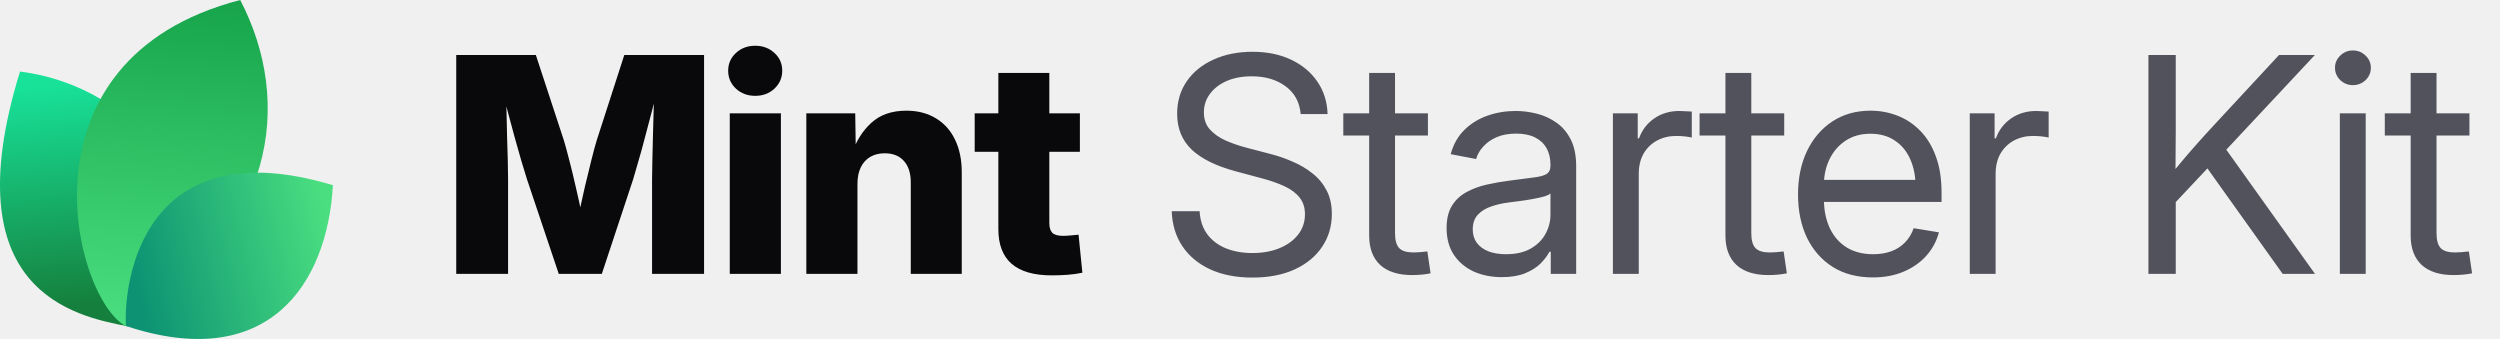
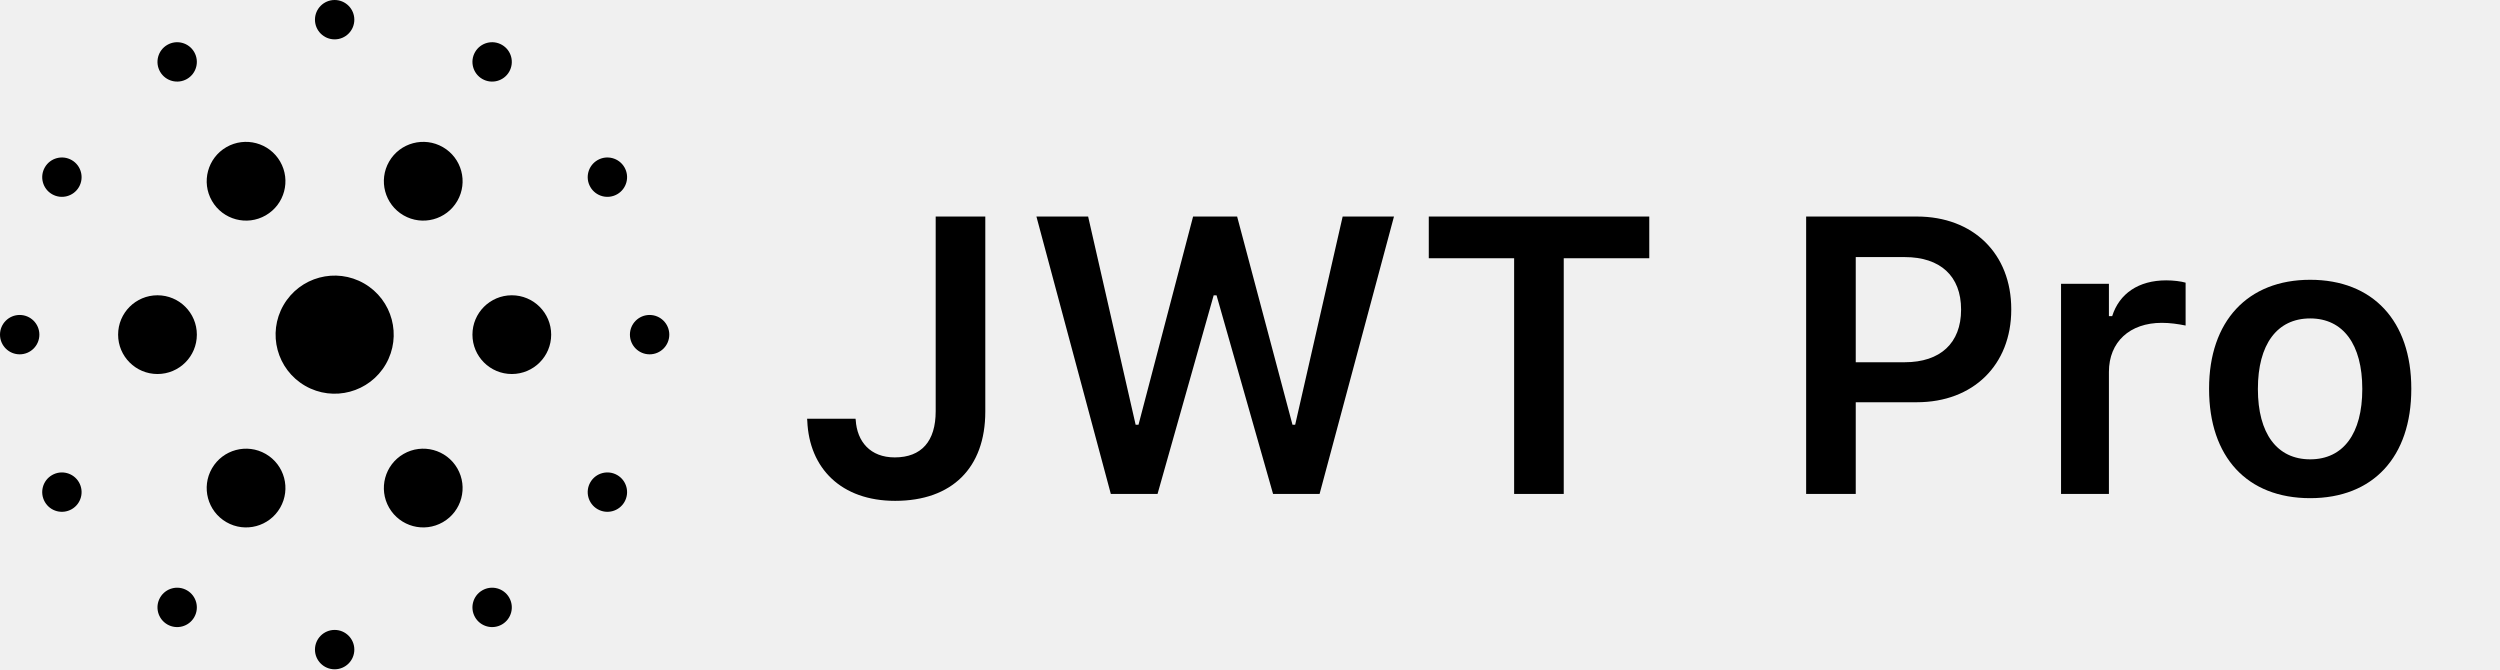
- <svg xmlns="http://www.w3.org/2000/svg" width="177" height="24" viewBox="0 0 177 24" fill="none">
-   <path d="M9.061 23.108C5.268 22.377 -3.391 20.627 1.417 5.064C9.634 6.099 16.973 14.064 9.061 23.108Z" fill="url(#paint0_linear_17557_2020)" />
-   <path d="M8.919 23.094C5.276 21.222 0.784 4.209 17.007 0C20.757 7.193 19.621 16.545 8.919 23.094Z" fill="url(#paint1_linear_17557_2020)" />
-   <path d="M8.914 23.079C8.735 19.882 10.159 9.085 23.57 13.111C23.181 20.123 18.984 26.418 8.914 23.079Z" fill="url(#paint2_linear_17557_2020)" />
-   <path d="M32.301 19.392V3.894H37.938L39.925 9.948C40.036 10.315 40.164 10.787 40.31 11.362C40.462 11.938 40.611 12.552 40.757 13.204C40.91 13.855 41.048 14.483 41.173 15.086C41.305 15.682 41.412 16.192 41.495 16.615H40.695C40.771 16.192 40.871 15.682 40.996 15.086C41.128 14.49 41.267 13.866 41.412 13.214C41.565 12.562 41.714 11.948 41.86 11.373C42.005 10.79 42.133 10.315 42.244 9.948L44.2 3.894H49.848V19.392H46.166V12.704C46.166 12.357 46.173 11.917 46.187 11.383C46.2 10.849 46.214 10.27 46.228 9.646C46.249 9.022 46.266 8.391 46.28 7.753C46.301 7.115 46.311 6.519 46.311 5.964H46.623C46.485 6.561 46.332 7.181 46.166 7.826C45.999 8.471 45.833 9.102 45.666 9.719C45.507 10.336 45.351 10.901 45.198 11.414C45.053 11.928 44.928 12.357 44.824 12.704L42.608 19.392H39.561L37.314 12.704C37.203 12.357 37.072 11.928 36.919 11.414C36.773 10.901 36.614 10.34 36.441 9.729C36.274 9.112 36.104 8.481 35.931 7.836C35.764 7.192 35.608 6.567 35.463 5.964H35.827C35.834 6.512 35.844 7.105 35.858 7.743C35.872 8.374 35.886 9.005 35.9 9.636C35.92 10.26 35.938 10.839 35.952 11.373C35.965 11.907 35.972 12.351 35.972 12.704V19.392H32.301ZM51.668 19.392V8.024H55.288V19.392H51.668ZM53.468 6.786C52.927 6.786 52.473 6.616 52.105 6.276C51.738 5.93 51.554 5.507 51.554 5.007C51.554 4.508 51.738 4.088 52.105 3.749C52.473 3.409 52.927 3.239 53.468 3.239C54.009 3.239 54.463 3.409 54.83 3.749C55.198 4.082 55.382 4.501 55.382 5.007C55.382 5.507 55.198 5.93 54.83 6.276C54.463 6.616 54.009 6.786 53.468 6.786ZM60.708 13.027V19.392H57.088V8.024H60.551L60.593 10.967H60.281C60.593 10.024 61.061 9.268 61.685 8.7C62.309 8.124 63.138 7.836 64.171 7.836C64.975 7.836 65.672 8.017 66.262 8.377C66.851 8.731 67.302 9.234 67.614 9.885C67.933 10.537 68.092 11.307 68.092 12.194V19.392H64.483V12.912C64.483 12.26 64.32 11.754 63.994 11.394C63.675 11.033 63.221 10.853 62.632 10.853C62.25 10.853 61.914 10.936 61.623 11.102C61.332 11.269 61.106 11.515 60.947 11.841C60.787 12.16 60.708 12.555 60.708 13.027ZM76.456 8.024V10.749H69.008V8.024H76.456ZM70.683 5.163H74.292V15.783C74.292 16.102 74.361 16.334 74.5 16.48C74.646 16.625 74.899 16.698 75.259 16.698C75.405 16.698 75.596 16.688 75.831 16.667C76.074 16.646 76.251 16.629 76.362 16.615L76.632 19.309C76.313 19.378 75.963 19.427 75.582 19.455C75.207 19.482 74.836 19.496 74.469 19.496C73.2 19.496 72.25 19.222 71.619 18.674C70.995 18.127 70.683 17.308 70.683 16.22V5.163Z" fill="#09090B" />
-   <path d="M88.667 19.652C87.523 19.652 86.528 19.458 85.682 19.07C84.843 18.681 84.188 18.137 83.716 17.437C83.245 16.736 82.992 15.908 82.957 14.951H84.933C84.968 15.596 85.148 16.14 85.474 16.584C85.8 17.021 86.24 17.354 86.795 17.582C87.35 17.804 87.974 17.915 88.667 17.915C89.388 17.915 90.026 17.801 90.581 17.572C91.143 17.343 91.583 17.024 91.902 16.615C92.228 16.199 92.391 15.717 92.391 15.169C92.391 14.698 92.266 14.306 92.017 13.994C91.767 13.675 91.413 13.408 90.956 13.193C90.498 12.978 89.954 12.787 89.323 12.621L87.502 12.132C86.123 11.765 85.082 11.255 84.382 10.603C83.689 9.944 83.342 9.095 83.342 8.055C83.342 7.174 83.571 6.404 84.028 5.746C84.486 5.087 85.117 4.577 85.921 4.217C86.726 3.849 87.645 3.666 88.678 3.666C89.718 3.666 90.63 3.853 91.413 4.227C92.204 4.602 92.824 5.122 93.275 5.787C93.726 6.446 93.965 7.209 93.993 8.076H92.089C92.013 7.23 91.656 6.574 91.018 6.11C90.387 5.638 89.586 5.403 88.615 5.403C87.95 5.403 87.36 5.513 86.847 5.735C86.341 5.957 85.946 6.262 85.661 6.651C85.377 7.032 85.235 7.469 85.235 7.961C85.235 8.447 85.377 8.849 85.661 9.168C85.946 9.48 86.317 9.74 86.774 9.948C87.232 10.149 87.724 10.319 88.251 10.457L89.884 10.884C90.439 11.023 90.977 11.206 91.496 11.435C92.023 11.657 92.495 11.934 92.911 12.267C93.334 12.593 93.67 12.995 93.92 13.474C94.17 13.945 94.294 14.504 94.294 15.149C94.294 16.015 94.066 16.788 93.608 17.468C93.157 18.148 92.512 18.681 91.673 19.07C90.834 19.458 89.832 19.652 88.667 19.652ZM101.097 8.024V9.594H95.106V8.024H101.097ZM96.937 5.163H98.767V16.521C98.767 17 98.865 17.347 99.059 17.562C99.26 17.77 99.6 17.874 100.078 17.874C100.21 17.874 100.366 17.867 100.546 17.853C100.733 17.832 100.903 17.815 101.056 17.801L101.285 19.351C101.097 19.392 100.886 19.423 100.65 19.444C100.414 19.465 100.189 19.475 99.974 19.475C98.996 19.475 98.244 19.236 97.717 18.758C97.197 18.272 96.937 17.579 96.937 16.677V5.163ZM106.33 19.621C105.595 19.621 104.932 19.489 104.343 19.226C103.754 18.955 103.285 18.564 102.939 18.05C102.592 17.53 102.419 16.896 102.419 16.147C102.419 15.495 102.547 14.965 102.804 14.556C103.06 14.146 103.403 13.828 103.833 13.599C104.263 13.363 104.742 13.186 105.269 13.068C105.796 12.95 106.333 12.857 106.881 12.787C107.574 12.69 108.132 12.617 108.555 12.569C108.978 12.52 109.287 12.441 109.481 12.33C109.675 12.212 109.772 12.014 109.772 11.737V11.654C109.772 11.203 109.679 10.815 109.492 10.489C109.311 10.163 109.041 9.91 108.68 9.729C108.32 9.549 107.872 9.459 107.338 9.459C106.805 9.459 106.34 9.546 105.945 9.719C105.556 9.892 105.241 10.118 104.998 10.395C104.755 10.665 104.593 10.953 104.509 11.258L102.71 10.915C102.897 10.222 103.22 9.65 103.677 9.199C104.135 8.748 104.679 8.412 105.31 8.19C105.941 7.968 106.607 7.857 107.307 7.857C107.8 7.857 108.295 7.92 108.795 8.044C109.301 8.169 109.765 8.381 110.188 8.679C110.611 8.97 110.951 9.369 111.208 9.875C111.464 10.374 111.593 11.005 111.593 11.768V19.392H109.793V17.822H109.7C109.568 18.085 109.363 18.359 109.086 18.643C108.809 18.921 108.444 19.153 107.994 19.34C107.543 19.527 106.988 19.621 106.33 19.621ZM106.621 17.998C107.321 17.998 107.904 17.867 108.368 17.603C108.84 17.333 109.19 16.986 109.419 16.563C109.654 16.133 109.772 15.682 109.772 15.211V13.692C109.703 13.769 109.554 13.841 109.325 13.911C109.096 13.973 108.829 14.032 108.524 14.088C108.226 14.143 107.921 14.192 107.609 14.233C107.304 14.275 107.033 14.309 106.798 14.337C106.354 14.393 105.938 14.49 105.549 14.628C105.168 14.76 104.86 14.954 104.624 15.211C104.388 15.467 104.27 15.811 104.27 16.241C104.27 16.615 104.367 16.934 104.561 17.198C104.762 17.461 105.04 17.662 105.393 17.801C105.747 17.933 106.156 17.998 106.621 17.998ZM114.193 19.392V8.024H115.951V9.792H116.045C116.253 9.209 116.61 8.741 117.116 8.388C117.622 8.034 118.219 7.857 118.905 7.857C119.058 7.857 119.217 7.864 119.384 7.878C119.55 7.885 119.682 7.892 119.779 7.899V9.74C119.716 9.719 119.578 9.695 119.363 9.667C119.155 9.639 118.922 9.625 118.666 9.625C118.174 9.625 117.726 9.733 117.324 9.948C116.922 10.163 116.603 10.471 116.367 10.874C116.138 11.276 116.024 11.758 116.024 12.319V19.392H114.193ZM126.322 8.024V9.594H120.33V8.024H126.322ZM122.161 5.163H123.992V16.521C123.992 17 124.089 17.347 124.283 17.562C124.484 17.77 124.824 17.874 125.302 17.874C125.434 17.874 125.59 17.867 125.77 17.853C125.958 17.832 126.127 17.815 126.28 17.801L126.509 19.351C126.322 19.392 126.11 19.423 125.874 19.444C125.639 19.465 125.413 19.475 125.198 19.475C124.221 19.475 123.468 19.236 122.941 18.758C122.421 18.272 122.161 17.579 122.161 16.677V5.163ZM132.604 19.642C131.502 19.642 130.555 19.396 129.765 18.903C128.974 18.404 128.364 17.714 127.934 16.834C127.511 15.946 127.3 14.927 127.3 13.775C127.3 12.611 127.511 11.584 127.934 10.697C128.364 9.802 128.964 9.102 129.734 8.596C130.51 8.089 131.408 7.836 132.428 7.836C133.1 7.836 133.738 7.954 134.341 8.19C134.952 8.426 135.489 8.783 135.954 9.261C136.425 9.74 136.793 10.343 137.056 11.071C137.327 11.792 137.462 12.645 137.462 13.63V14.296H128.433V12.735H136.463L135.631 13.297C135.631 12.541 135.506 11.876 135.257 11.3C135.007 10.725 134.643 10.277 134.165 9.958C133.686 9.632 133.107 9.469 132.428 9.469C131.748 9.469 131.162 9.632 130.67 9.958C130.177 10.284 129.796 10.725 129.526 11.279C129.262 11.827 129.13 12.441 129.13 13.12V14.046C129.13 14.864 129.273 15.572 129.557 16.168C129.841 16.757 130.243 17.211 130.763 17.53C131.283 17.842 131.901 17.998 132.615 17.998C133.093 17.998 133.523 17.929 133.905 17.79C134.293 17.645 134.619 17.433 134.882 17.156C135.153 16.879 135.354 16.546 135.486 16.157L137.275 16.449C137.108 17.08 136.81 17.634 136.38 18.113C135.95 18.591 135.413 18.966 134.768 19.236C134.123 19.507 133.402 19.642 132.604 19.642ZM139.459 19.392V8.024H141.217V9.792H141.311C141.519 9.209 141.876 8.741 142.382 8.388C142.888 8.034 143.485 7.857 144.171 7.857C144.324 7.857 144.483 7.864 144.649 7.878C144.816 7.885 144.948 7.892 145.045 7.899V9.74C144.982 9.719 144.844 9.695 144.629 9.667C144.421 9.639 144.188 9.625 143.932 9.625C143.439 9.625 142.992 9.733 142.59 9.948C142.188 10.163 141.869 10.471 141.633 10.874C141.404 11.276 141.29 11.758 141.29 12.319V19.392H139.459ZM153.429 14.961V12.715C153.783 12.257 154.136 11.82 154.49 11.404C154.844 10.981 155.204 10.565 155.572 10.156C155.939 9.74 156.314 9.327 156.695 8.918L161.355 3.894H163.893L157.277 10.967H157.184L153.429 14.961ZM152.108 19.392V3.894H154.043V9.241L154.022 12.559L154.043 13.505V19.392H152.108ZM161.615 19.392L155.967 11.477L157.173 9.969L163.903 19.392H161.615ZM165.661 19.392V8.024H167.492V19.392H165.661ZM166.587 6.027C166.24 6.027 165.942 5.909 165.692 5.673C165.443 5.43 165.318 5.139 165.318 4.799C165.318 4.459 165.443 4.172 165.692 3.936C165.942 3.693 166.24 3.572 166.587 3.572C166.934 3.572 167.232 3.693 167.482 3.936C167.731 4.172 167.856 4.459 167.856 4.799C167.856 5.139 167.731 5.43 167.482 5.673C167.232 5.909 166.934 6.027 166.587 6.027ZM174.836 8.024V9.594H168.844V8.024H174.836ZM170.675 5.163H172.506V16.521C172.506 17 172.603 17.347 172.797 17.562C172.998 17.77 173.338 17.874 173.816 17.874C173.948 17.874 174.104 17.867 174.284 17.853C174.472 17.832 174.641 17.815 174.794 17.801L175.023 19.351C174.836 19.392 174.624 19.423 174.388 19.444C174.153 19.465 173.927 19.475 173.712 19.475C172.735 19.475 171.982 19.236 171.455 18.758C170.935 18.272 170.675 17.579 170.675 16.677V5.163Z" fill="#52525C" />
+ <svg xmlns="http://www.w3.org/2000/svg" width="127" height="34" viewBox="0 0 127 34" fill="none">
+   <g clip-path="url(#clip0_1_2)">
+     <path d="M19.599 18.5C18.77 19.935 16.935 20.427 15.501 19.599C14.066 18.77 13.574 16.935 14.402 15.501C15.231 14.066 17.066 13.574 18.5 14.402C19.935 15.231 20.427 17.066 19.599 18.5Z" fill="black" />
+     <path d="M23.232 10.207C22.68 11.164 21.457 11.492 20.5 10.939C19.544 10.387 19.216 9.164 19.768 8.207C20.32 7.251 21.544 6.923 22.5 7.475C23.457 8.028 23.785 9.251 23.232 10.207Z" fill="black" />
+     <path d="M19.768 25.793C19.216 24.837 19.544 23.613 20.5 23.061C21.457 22.509 22.68 22.837 23.232 23.793C23.785 24.75 23.457 25.973 22.5 26.525C21.544 27.078 20.321 26.75 19.768 25.793Z" fill="black" />
+     <path d="M26 19C24.895 19 24 18.105 24 17C24 15.896 24.895 15 26 15C27.105 15 28 15.896 28 17C28 18.105 27.105 19 26 19Z" fill="black" />
+     <path d="M14.232 25.793C13.68 26.75 12.457 27.078 11.5 26.525C10.544 25.973 10.216 24.75 10.768 23.793C11.32 22.837 12.544 22.509 13.5 23.061C14.457 23.614 14.785 24.837 14.232 25.793Z" fill="black" />
+     <path d="M10.768 10.207C10.216 9.251 10.544 8.028 11.5 7.475C12.457 6.923 13.68 7.251 14.232 8.207C14.785 9.164 14.457 10.387 13.5 10.939C12.544 11.492 11.32 11.164 10.768 10.207Z" fill="black" />
+     <path d="M8 19C6.895 19 6 18.105 6 17C6 15.895 6.895 15 8 15C9.105 15 10 15.895 10 17C10 18.105 9.105 19 8 19Z" fill="black" />
+     <path d="M25.866 3.645C25.59 4.123 24.979 4.287 24.5 4.011C24.022 3.735 23.858 3.123 24.134 2.645C24.41 2.166 25.022 2.003 25.5 2.279C25.979 2.555 26.142 3.166 25.866 3.645Z" fill="black" />
+     <path d="M33 18C32.448 18 32 17.552 32 17C32 16.448 32.448 16 33 16C33.552 16 34 16.448 34 17C34 17.552 33.552 18 33 18Z" fill="black" />
+     <path d="M31.356 9.866C30.877 10.142 30.266 9.978 29.99 9.5C29.713 9.022 29.877 8.41 30.356 8.134C30.834 7.858 31.445 8.022 31.722 8.5C31.998 8.978 31.834 9.59 31.356 9.866Z" fill="black" />
+     <path d="M30.356 25.866C29.877 25.59 29.713 24.979 29.99 24.5C30.266 24.022 30.877 23.858 31.356 24.134C31.834 24.41 31.998 25.022 31.722 25.5C31.445 25.979 30.834 26.142 30.356 25.866Z" fill="black" />
+     <path d="M16 33C16 32.448 16.448 32 17 32C17.552 32 18 32.448 18 33C18 33.552 17.552 34 17 34C16.448 34 16 33.552 16 33Z" fill="black" />
+     <path d="M24.134 31.356C23.858 30.877 24.022 30.266 24.5 29.99C24.979 29.713 25.59 29.877 25.866 30.356C26.142 30.834 25.979 31.445 25.5 31.722C25.022 31.998 24.41 31.834 24.134 31.356Z" fill="black" />
+     <path d="M9.866 31.356C9.59 31.834 8.978 31.998 8.5 31.722C8.022 31.445 7.858 30.834 8.134 30.356C8.41 29.877 9.022 29.713 9.5 29.99C9.978 30.266 10.142 30.877 9.866 31.356Z" fill="black" />
+     <path d="M1 18C0.448 18 -3.44684e-08 17.552 0 17C3.44684e-08 16.448 0.448 16 1 16C1.552 16 2 16.448 2 17C2 17.552 1.552 18 1 18Z" fill="black" />
+     <path d="M3.645 25.866C3.166 26.142 2.555 25.979 2.279 25.5C2.003 25.022 2.166 24.41 2.645 24.134C3.123 23.858 3.735 24.022 4.011 24.5C4.287 24.979 4.123 25.59 3.645 25.866Z" fill="black" />
+     <path d="M2.645 9.866C2.166 9.59 2.003 8.978 2.279 8.5C2.555 8.022 3.166 7.858 3.645 8.134C4.123 8.41 4.287 9.022 4.011 9.5C3.735 9.978 3.123 10.142 2.645 9.866Z" fill="black" />
+     <path d="M16 1C16 0.448 16.448 -4.87226e-08 17 0C17.552 4.87226e-08 18 0.448 18 1C18 1.552 17.552 2 17 2C16.448 2 16 1.552 16 1Z" fill="black" />
+     <path d="M8.134 3.645C7.858 3.166 8.022 2.555 8.5 2.279C8.978 2.003 9.59 2.166 9.866 2.645C10.142 3.123 9.978 3.735 9.5 4.011C9.022 4.287 8.41 4.123 8.134 3.645Z" fill="black" />
+     <path d="M117.357 25.307C114.154 25.307 112.221 23.217 112.221 19.76V19.74C112.221 16.312 114.184 14.213 117.357 14.213C120.541 14.213 122.494 16.303 122.494 19.74V19.76C122.494 23.217 120.551 25.307 117.357 25.307ZM117.357 23.334C119.047 23.334 120.004 22.016 120.004 19.77V19.75C120.004 17.504 119.037 16.176 117.357 16.176C115.668 16.176 114.701 17.504 114.701 19.75V19.77C114.701 22.016 115.668 23.334 117.357 23.334Z" fill="black" />
+     <path d="M104.701 25.092V14.418H107.133V16.059H107.299C107.66 14.916 108.637 14.242 110.043 14.242C110.414 14.242 110.795 14.291 111.029 14.359V16.537C110.639 16.459 110.238 16.4 109.818 16.4C108.197 16.4 107.133 17.367 107.133 18.891V25.092H104.701Z" fill="black" />
+     <path d="M91.752 25.092V11H97.377C100.238 11 102.172 12.885 102.172 15.707V15.727C102.172 18.539 100.238 20.434 97.377 20.434H94.272V25.092H91.752ZM96.762 13.06H94.272V18.402H96.762C98.568 18.402 99.623 17.426 99.623 15.736V15.717C99.623 14.027 98.568 13.06 96.762 13.06Z" fill="black" />
+     <path d="M76.918 25.092V13.119H72.582V11H83.783V13.119H79.438V25.092H76.918Z" fill="black" />
+     <path d="M56.43 25.092L52.65 11H55.277L57.69 21.576H57.836L60.609 11H62.846L65.658 21.576H65.795L68.207 11H70.814L67.035 25.092H64.672L61.801 15.004H61.654L58.803 25.092H56.43Z" fill="black" />
+     <path d="M45.473 25.443C42.738 25.443 41.107 23.793 41.01 21.381L41 21.273H43.461L43.471 21.342C43.539 22.426 44.203 23.236 45.453 23.236C46.81 23.236 47.533 22.416 47.533 20.893V11H50.053V20.912C50.053 23.764 48.363 25.443 45.473 25.443Z" fill="black" />
+   </g>
  <defs>
-     <linearGradient id="paint0_linear_17557_2020" x1="3.776" y1="5.916" x2="5.232" y2="21.559" gradientUnits="userSpaceOnUse">
-       <stop stop-color="#18E299" />
-       <stop offset="1" stop-color="#15803D" />
-     </linearGradient>
-     <linearGradient id="paint1_linear_17557_2020" x1="12.171" y1="-0.718" x2="10.19" y2="22.983" gradientUnits="userSpaceOnUse">
-       <stop stop-color="#16A34A" />
-       <stop offset="1" stop-color="#4ADE80" />
-     </linearGradient>
-     <linearGradient id="paint2_linear_17557_2020" x1="23.133" y1="15.353" x2="9.338" y2="18.52" gradientUnits="userSpaceOnUse">
-       <stop stop-color="#4ADE80" />
-       <stop offset="1" stop-color="#0D9373" />
-     </linearGradient>
+     <clipPath id="clip0_1_2">
+       <rect width="127" height="34" fill="white" />
+     </clipPath>
  </defs>
</svg>
